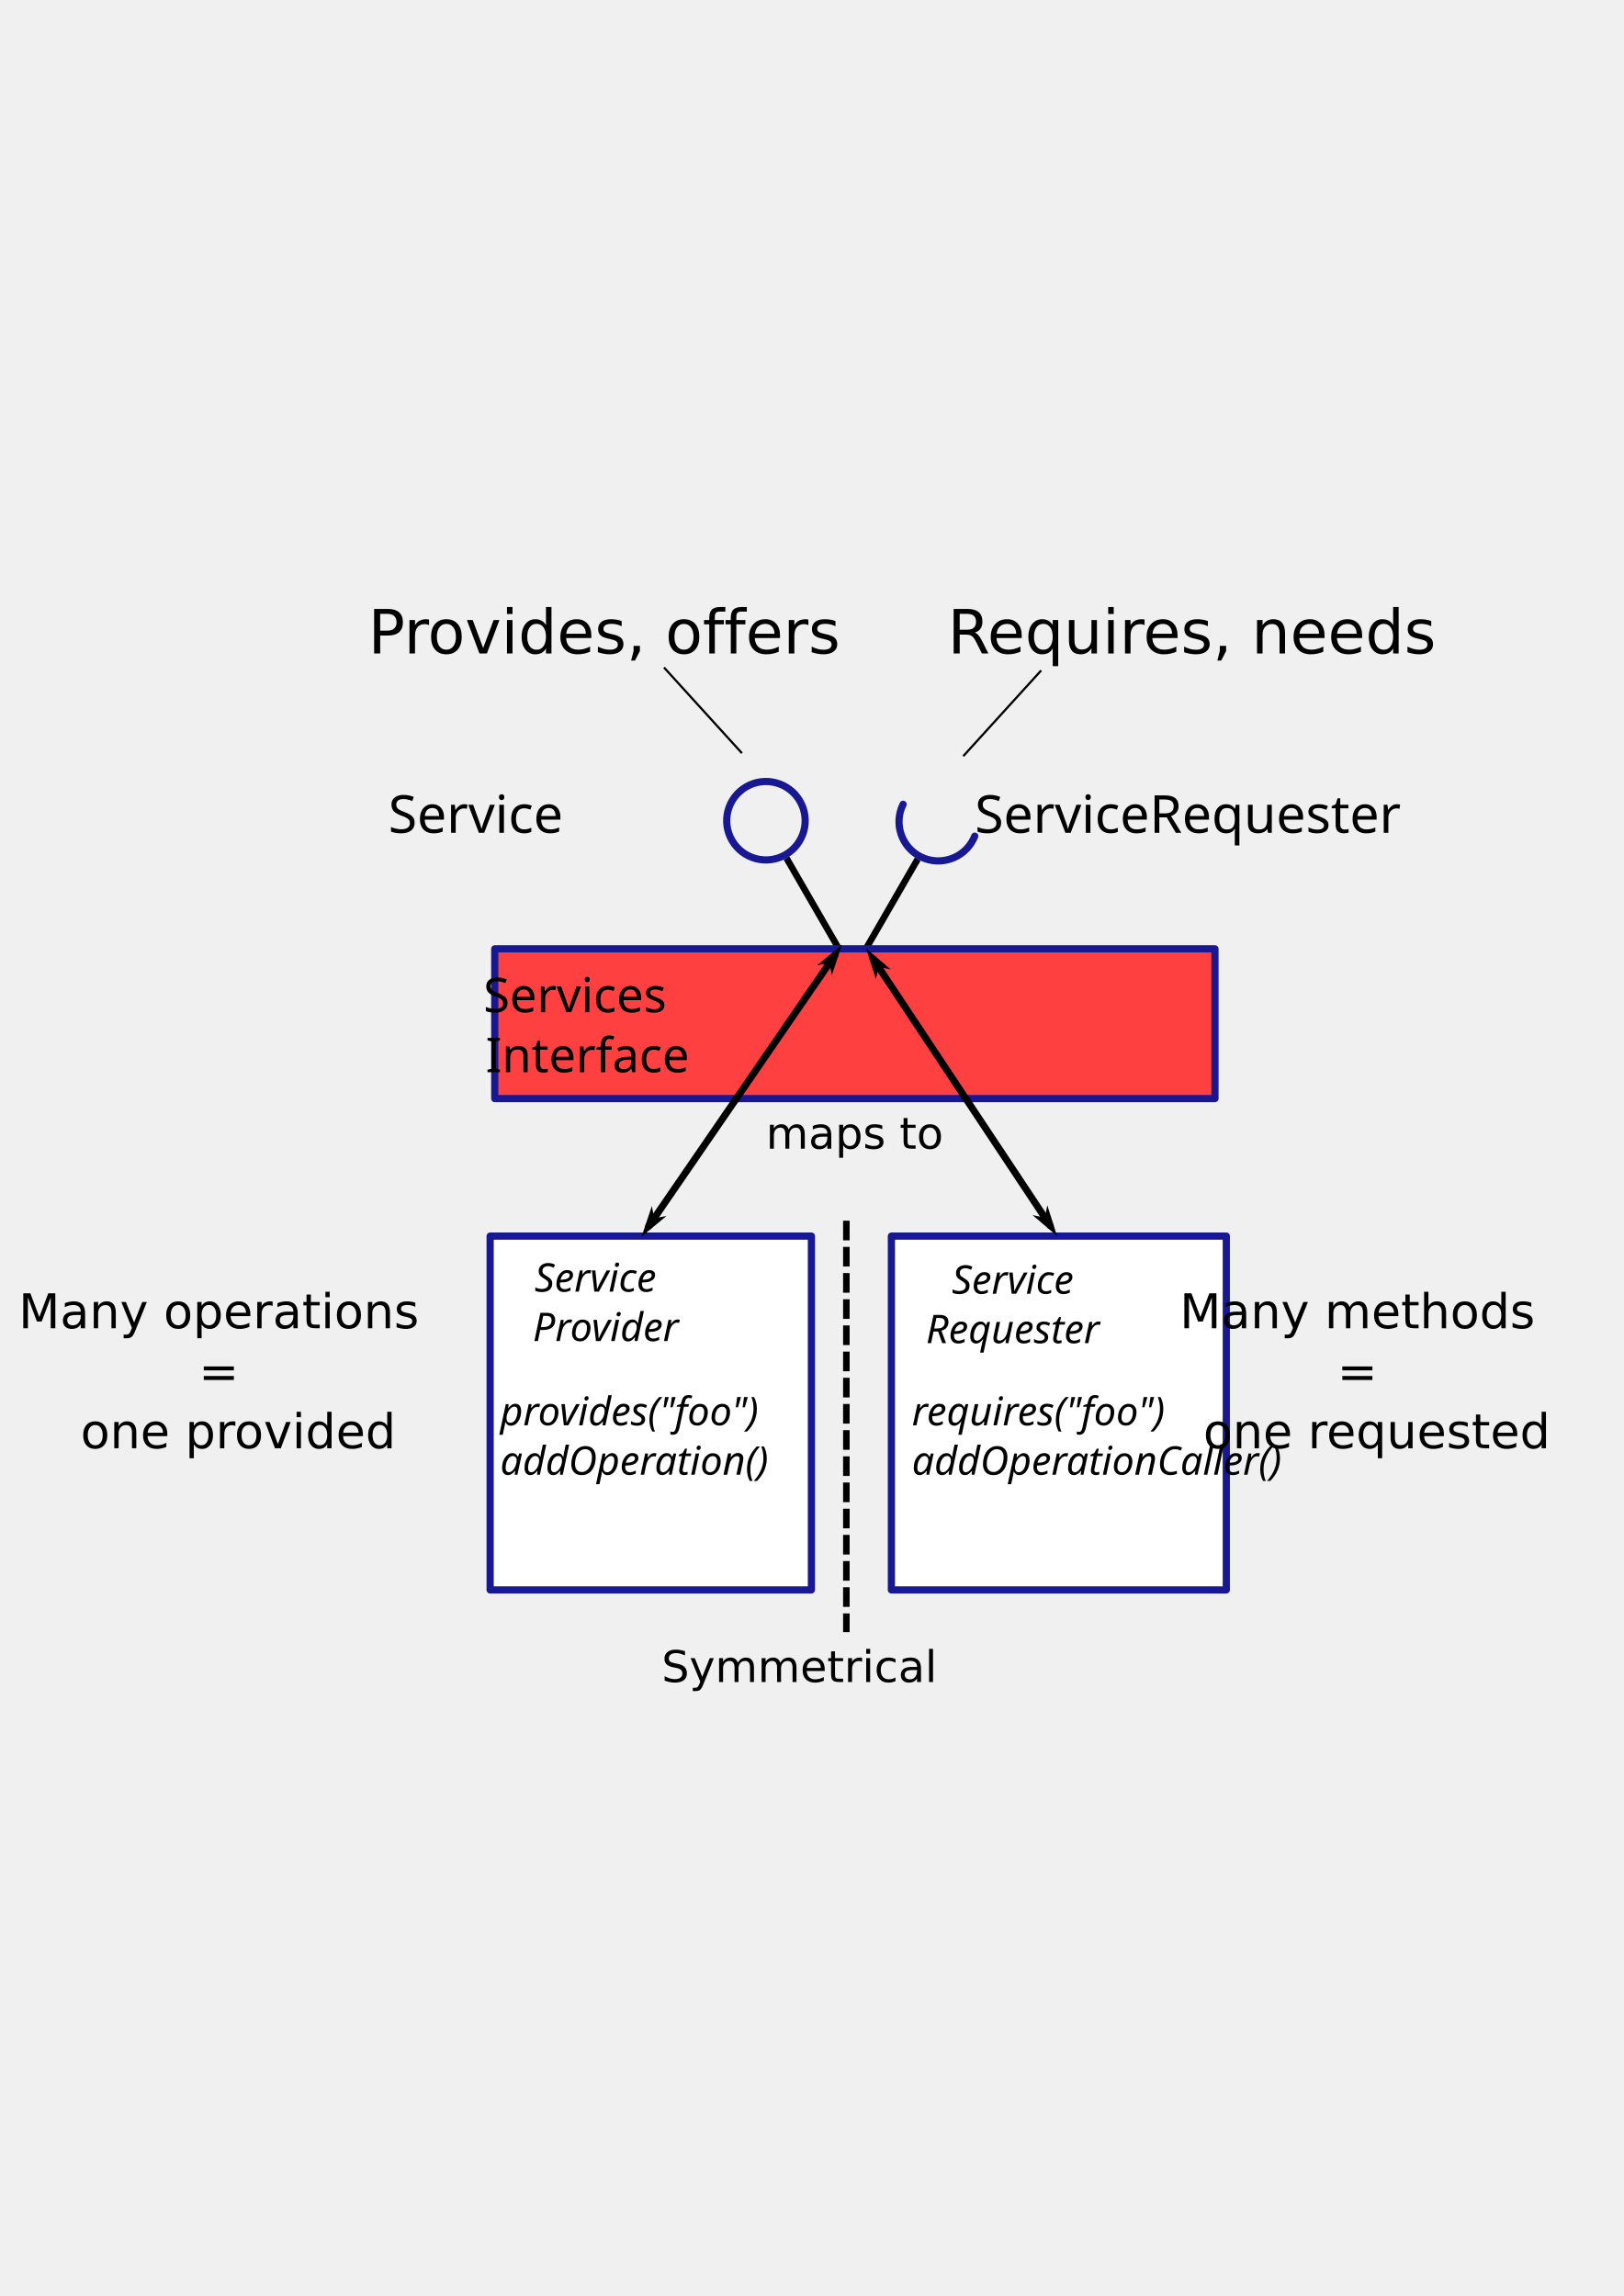
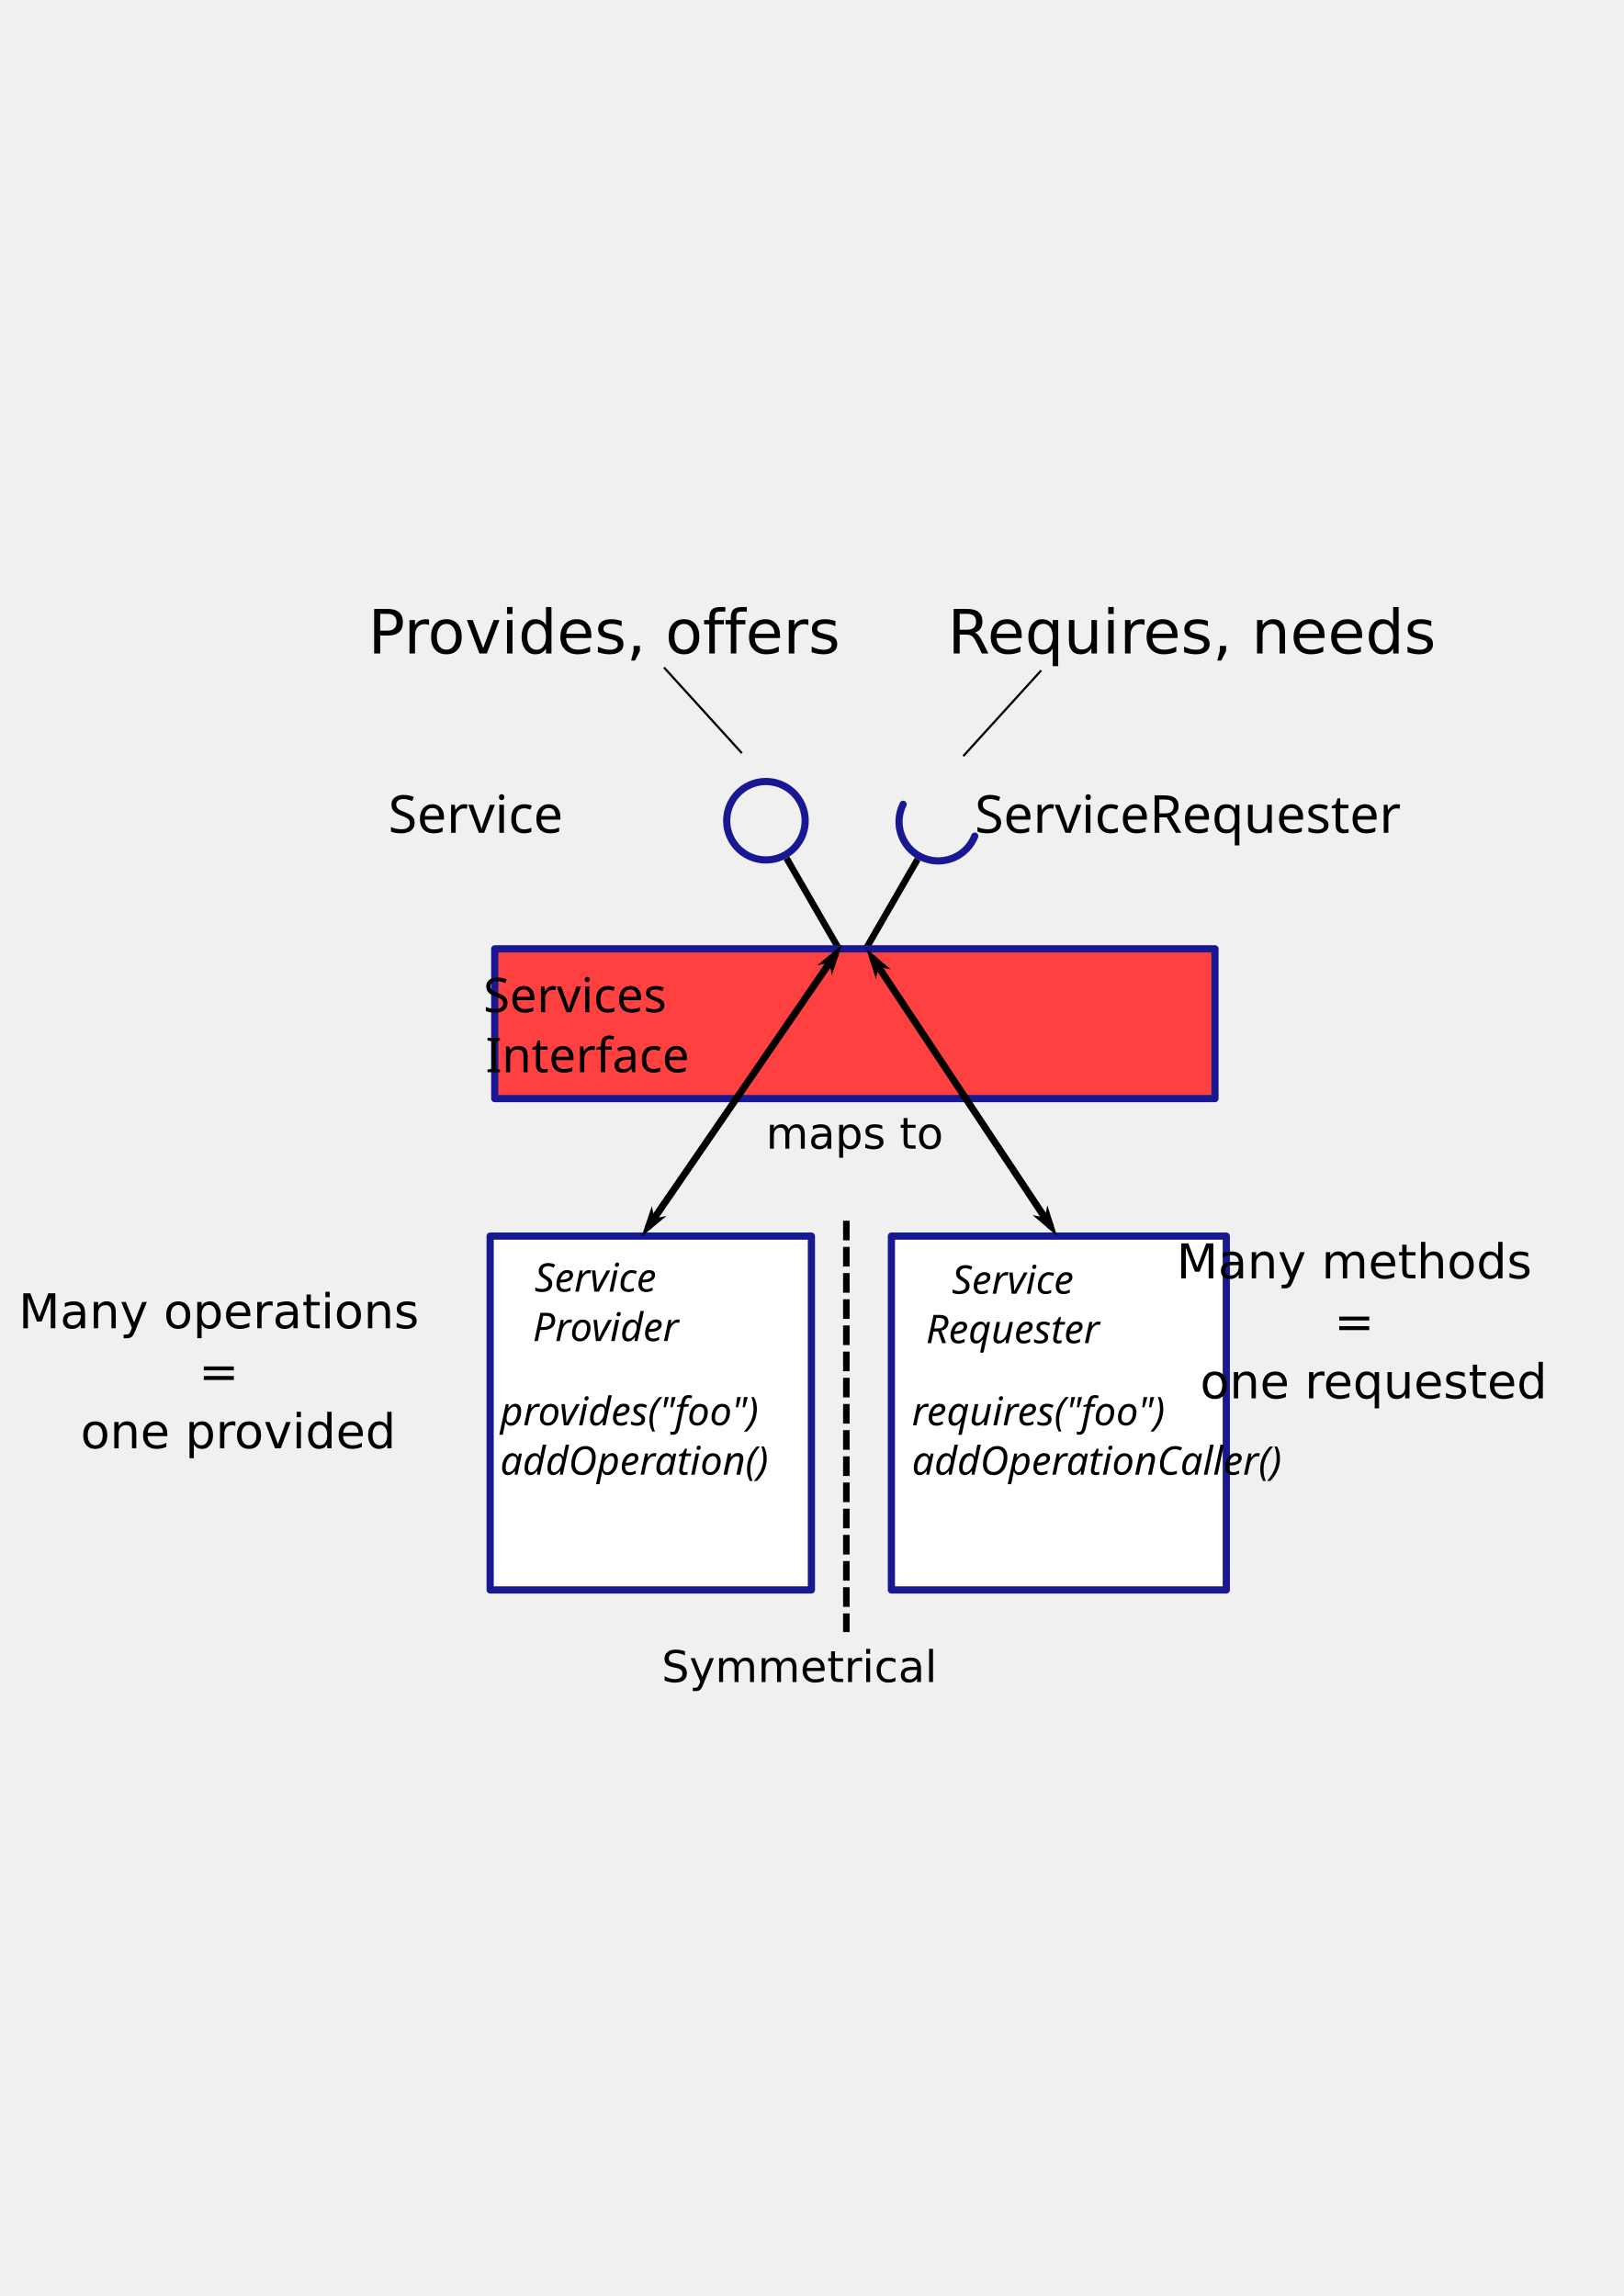
<svg xmlns="http://www.w3.org/2000/svg" width="744.094" height="1052.362" id="svg19159" version="1.1">
  <defs id="defs19161">
    <marker orient="auto" refY="0" refX="0" id="Arrow1Sstart" style="overflow:visible">
      <path id="path3345" d="M 0,0 5,-5 -12.5,0 5,5 0,0 z" style="fill-rule:evenodd;stroke:#000000;stroke-width:1pt;marker-start:none" transform="matrix(0.2,0,0,0.2,1.2,0)" />
    </marker>
    <marker orient="auto" refY="0" refX="0" id="Arrow1Send" style="overflow:visible">
      <path id="path3342" d="M 0,0 5,-5 -12.5,0 5,5 0,0 z" style="fill-rule:evenodd;stroke:#000000;stroke-width:1pt;marker-start:none" transform="matrix(-0.2,0,0,-0.2,-1.2,0)" />
    </marker>
    <marker orient="auto" refY="0" refX="0" id="marker19114" style="overflow:visible">
      <path id="path19116" d="M 0,0 5,-5 -12.5,0 5,5 0,0 z" style="fill-rule:evenodd;stroke:#000000;stroke-width:1pt;marker-start:none" transform="matrix(0.2,0,0,0.2,1.2,0)" />
    </marker>
    <marker orient="auto" refY="0" refX="0" id="marker19118" style="overflow:visible">
      <path id="path19120" d="M 0,0 5,-5 -12.5,0 5,5 0,0 z" style="fill-rule:evenodd;stroke:#000000;stroke-width:1pt;marker-start:none" transform="matrix(-0.2,0,0,-0.2,-1.2,0)" />
    </marker>
  </defs>
  <g id="layer1">
    <g transform="translate(-138.3357,224.0734)" style="display:inline" id="g13319">
      <g transform="matrix(-0.3588841,0.6216054,0.6216054,0.3588841,683.2133,-196.6394)" id="g5188-7" style="display:inline">
        <path id="path5192-4" d="m 528.643,105.198 71.155,0" style="fill:none;stroke:#000000;stroke-width:4.18;stroke-linecap:butt;stroke-linejoin:miter;stroke-miterlimit:4;stroke-opacity:1;stroke-dasharray:none" />
        <path transform="translate(354.0066,-173.8676)" d="m 148.942,253.485 c 13.806,0.882 24.283,12.789 23.401,26.594 -0.882,13.806 -12.789,24.283 -26.594,23.401 -0.693,-0.044 -1.383,-0.117 -2.07,-0.219" id="path5190-4" style="fill:none;stroke:#181992;stroke-width:4.598;stroke-linecap:round;stroke-linejoin:round;stroke-miterlimit:4;stroke-opacity:1;stroke-dasharray:none;stroke-dashoffset:0;marker:none;visibility:visible;display:inline;overflow:visible" />
      </g>
      <g transform="matrix(0.3588841,0.6216054,-0.6216054,0.3588841,374.4466,-197.0853)" id="g5188">
        <path id="path5192" d="m 528.643,105.198 71.155,0" style="fill:none;stroke:#000000;stroke-width:4.18;stroke-linecap:butt;stroke-linejoin:miter;stroke-miterlimit:4;stroke-opacity:1;stroke-dasharray:none" />
        <path transform="translate(354.0066,-173.8676)" d="m 172.394,278.483 c 0,13.834 -11.215,25.049 -25.049,25.049 -13.834,0 -25.049,-11.215 -25.049,-25.049 0,-13.834 11.215,-25.049 25.049,-25.049 13.834,0 25.049,11.215 25.049,25.049 z" id="path5190" style="fill:none;stroke:#181992;stroke-width:4.598;stroke-linecap:round;stroke-linejoin:round;stroke-miterlimit:4;stroke-opacity:1;stroke-dasharray:none;stroke-dashoffset:0;marker:none;visibility:visible;display:inline;overflow:visible" />
      </g>
    </g>
    <rect style="fill:#ff4040;fill-opacity:1;fill-rule:nonzero;stroke:#181992;stroke-width:3.3;stroke-linecap:round;stroke-linejoin:round;stroke-miterlimit:4;stroke-opacity:1;stroke-dasharray:none;stroke-dashoffset:0;marker:none;visibility:visible;display:inline;overflow:visible" id="rect1932" width="330.054" height="68.642" x="226.731" y="434.892" />
    <text xml:space="preserve" style="font-size:22px;font-style:normal;font-variant:normal;font-weight:normal;font-stretch:normal;text-align:center;line-height:125%;writing-mode:lr-tb;text-anchor:middle;fill:#000000;fill-opacity:1;stroke:none;display:inline;font-family:Sans" x="283.51" y="463.937" id="text1938">
      <tspan x="283.51" y="463.937" id="tspan1942">Services</tspan>
      <tspan x="283.51" y="491.437" id="tspan4529">Interface</tspan>
    </text>
    <rect y="566.563" x="408.498" height="162.171" width="153.479" id="rect1952" style="fill:#ffffff;fill-opacity:1;fill-rule:nonzero;stroke:#181992;stroke-width:3.3;stroke-linecap:round;stroke-linejoin:round;stroke-miterlimit:4;stroke-opacity:1;stroke-dasharray:none;stroke-dashoffset:0;marker:none;visibility:visible;display:inline;overflow:visible" />
    <g style="display:inline" id="g2005" transform="translate(-44.33566,288.0734)">
      <text id="text1964" y="304.899" x="529.633" style="font-size:18.118px;font-style:italic;font-variant:normal;font-weight:normal;font-stretch:normal;text-align:center;line-height:125%;writing-mode:lr-tb;text-anchor:middle;fill:#000000;fill-opacity:1;stroke:none;font-family:Sans" xml:space="preserve">
        <tspan y="304.899" x="529.633" id="tspan3977">Service</tspan>
        <tspan y="327.546" x="529.633" id="tspan19374">Requester</tspan>
        <tspan y="350.193" x="529.633" id="tspan3973" />
      </text>
    </g>
    <rect y="566.563" x="224.62" height="162.171" width="147.228" id="rect1950" style="fill:#ffffff;fill-opacity:1;fill-rule:nonzero;stroke:#181992;stroke-width:3.3;stroke-linecap:round;stroke-linejoin:round;stroke-miterlimit:4;stroke-opacity:1;stroke-dasharray:none;stroke-dashoffset:0;marker:none;visibility:visible;display:inline;overflow:visible" />
    <g style="display:inline" id="g2012" transform="translate(-88.33566,288.0734)">
      <text id="text1970" y="303.952" x="382.393" style="font-size:18.118px;font-style:italic;font-variant:normal;font-weight:normal;font-stretch:normal;text-align:center;line-height:125%;writing-mode:lr-tb;text-anchor:middle;fill:#000000;fill-opacity:1;stroke:none;font-family:Sans" xml:space="preserve">
        <tspan y="303.952" x="382.393" id="tspan7267">Service</tspan>
        <tspan y="326.599" x="382.393" id="tspan19366">Provider</tspan>
      </text>
    </g>
    <text xml:space="preserve" style="font-size:24px;font-style:normal;font-variant:normal;font-weight:normal;font-stretch:normal;text-align:center;line-height:125%;writing-mode:lr-tb;text-anchor:middle;fill:#000000;fill-opacity:1;stroke:none;display:inline;font-family:Sans" x="559.965" y="381.718" id="text5263">
      <tspan id="tspan5265" x="559.965" y="381.718">ServiceRequester</tspan>
    </text>
    <text id="text7273" y="653.281" x="229.219" style="font-size:18.118px;font-style:italic;font-variant:normal;font-weight:normal;font-stretch:normal;text-align:start;line-height:125%;writing-mode:lr-tb;text-anchor:start;fill:#000000;fill-opacity:1;stroke:none;display:inline;font-family:Sans" xml:space="preserve">
      <tspan y="653.281" x="229.219" id="tspan7283">provides("foo")</tspan>
      <tspan y="675.928" x="229.219" id="tspan19937">addOperation()</tspan>
    </text>
    <text id="text7296" y="653.281" x="417.882" style="font-size:18.118px;font-style:italic;font-variant:normal;font-weight:normal;font-stretch:normal;text-align:start;line-height:125%;writing-mode:lr-tb;text-anchor:start;fill:#000000;fill-opacity:1;stroke:none;display:inline;font-family:Sans" xml:space="preserve">
      <tspan y="653.281" x="417.882" id="tspan7318">requires("foo")</tspan>
      <tspan y="675.928" x="417.882" id="tspan19939">addOperationCaller()</tspan>
    </text>
    <path style="fill:none;stroke:#000000;stroke-width:3.2;stroke-linecap:round;stroke-linejoin:miter;stroke-miterlimit:4;stroke-opacity:1;stroke-dasharray:none;marker-start:url(#Arrow1Sstart);marker-end:url(#Arrow1Send);display:inline" d="M 382.654,437.722 297.267,562.057" id="path3402" />
    <path style="fill:none;stroke:#000000;stroke-width:3.2;stroke-linecap:round;stroke-linejoin:miter;stroke-miterlimit:4;stroke-opacity:1;stroke-dasharray:none;marker-start:url(#Arrow1Sstart);marker-end:url(#Arrow1Send);display:inline" d="m 400.101,439.471 81.167,122.298" id="path4291" />
    <text xml:space="preserve" style="font-size:24px;font-style:normal;font-variant:normal;font-weight:normal;font-stretch:normal;text-align:center;line-height:125%;writing-mode:lr-tb;text-anchor:middle;fill:#000000;fill-opacity:1;stroke:none;display:inline;font-family:Sans" x="233.597" y="381.718" id="text5263-8">
      <tspan id="tspan5265-8" x="233.597" y="381.718">Service</tspan>
    </text>
    <text xml:space="preserve" style="font-size:20px;font-style:normal;font-weight:normal;fill:#000000;fill-opacity:1;stroke:none;display:inline;font-family:Bitstream Vera Sans" x="351.019" y="526.496" id="text19427">
      <tspan id="tspan19429" x="351.019" y="526.496">maps to</tspan>
    </text>
    <text xml:space="preserve" style="font-size:28px;font-style:normal;font-weight:normal;fill:#000000;fill-opacity:1;stroke:none;font-family:Bitstream Vera Sans" x="168.714" y="299.505" id="text19266">
      <tspan id="tspan19268" x="168.714" y="299.505">Provides, offers</tspan>
    </text>
    <text xml:space="preserve" style="font-size:28px;font-style:normal;font-weight:normal;fill:#000000;fill-opacity:1;stroke:none;font-family:Bitstream Vera Sans" x="434.286" y="299.505" id="text19270">
      <tspan id="tspan19272" x="434.286" y="299.505">Requires, needs</tspan>
    </text>
    <path style="fill:none;stroke:#000000;stroke-width:1px;stroke-linecap:butt;stroke-linejoin:miter;stroke-opacity:1" d="M 304.286,305.934 340,345.219" id="path19274" />
    <path style="fill:none;stroke:#000000;stroke-width:1px;stroke-linecap:butt;stroke-linejoin:miter;stroke-opacity:1" d="m 477.143,307.291 -35.714,39.286" id="path19274-0" />
    <text xml:space="preserve" style="font-size:28px;font-style:normal;font-weight:normal;text-align:center;text-anchor:middle;fill:#000000;fill-opacity:1;stroke:none;font-family:Bitstream Vera Sans" x="131.429" y="608.791" id="text19300">
      <tspan id="tspan19302" x="131.429" y="608.791" style="font-size:22px">Many operations</tspan>
      <tspan x="131.429" y="636.291" id="tspan19304" style="font-size:22px">=</tspan>
      <tspan x="131.429" y="663.791" style="font-size:22px" id="tspan19339">one provided</tspan>
    </text>
-     <text xml:space="preserve" style="font-size:28px;font-style:normal;font-weight:normal;text-align:center;text-anchor:middle;fill:#000000;fill-opacity:1;stroke:none;font-family:Bitstream Vera Sans" x="653.185" y="608.791" id="text19300-7">
-       <tspan id="tspan19302-1" x="653.185" y="608.791" style="font-size:22px">Many methods</tspan>
-       <tspan x="653.185" y="636.291" id="tspan19304-8" style="font-size:22px">=</tspan>
-       <tspan x="653.185" y="663.791" style="font-size:22px" id="tspan19341">one requested</tspan>
+     <text xml:space="preserve" style="font-size:28px;font-style:normal;font-weight:normal;text-align:center;text-anchor:middle;fill:#000000;fill-opacity:1;stroke:none;font-family:Bitstream Vera Sans" x="651.756" y="585.934" id="text19300-7">
+       <tspan id="tspan19302-1" x="651.756" y="585.934" style="font-size:22px">Many methods</tspan>
+       <tspan x="651.756" y="613.434" id="tspan19304-8" style="font-size:22px">=</tspan>
+       <tspan x="651.756" y="640.934" style="font-size:22px" id="tspan19341">one requested</tspan>
    </text>
    <path style="fill:none;stroke:#000000;stroke-width:3;stroke-linecap:butt;stroke-linejoin:miter;stroke-opacity:1;stroke-miterlimit:4;stroke-dasharray:9,3;stroke-dashoffset:0" d="m 387.857,559.505 0,188.571" id="path19383" />
    <text xml:space="preserve" style="font-size:28px;font-style:normal;font-weight:normal;fill:#000000;fill-opacity:1;stroke:none;font-family:Bitstream Vera Sans;text-anchor:middle;text-align:center;writing-mode:lr;line-height:125%" x="388.571" y="770.934" id="text19919">
      <tspan id="tspan19921" x="388.571" y="770.934" style="font-size:20px;text-anchor:middle;text-align:center;writing-mode:lr;line-height:125%">Symmetrical</tspan>
    </text>
  </g>
</svg>
